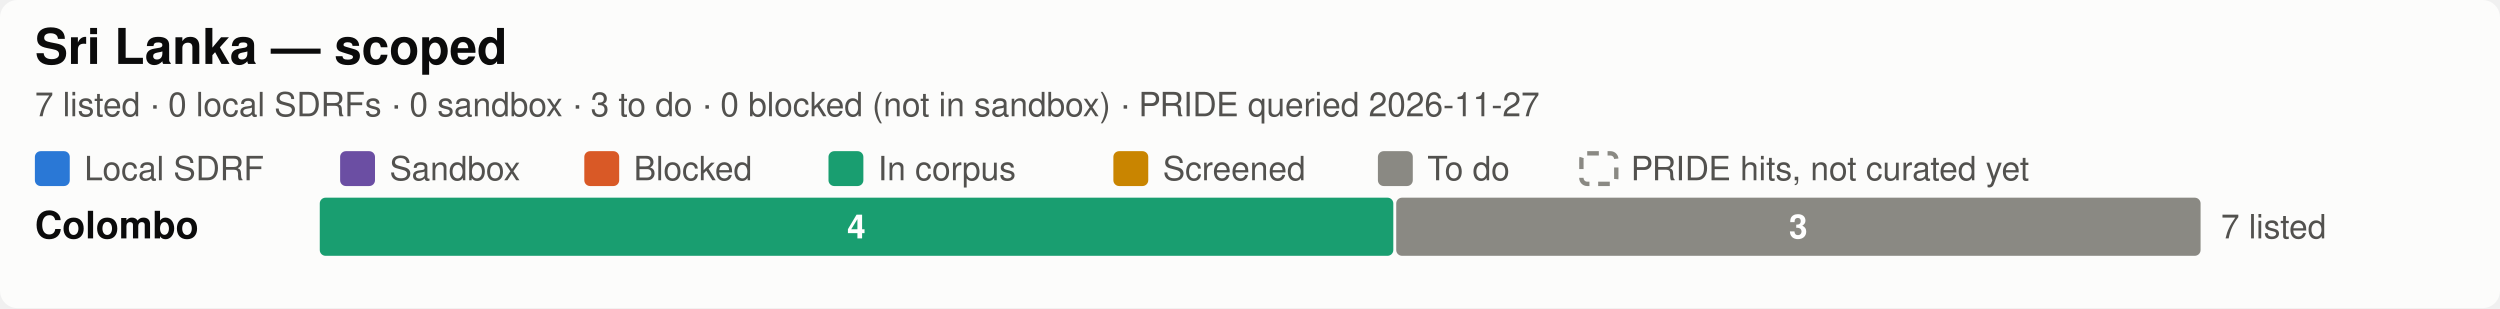
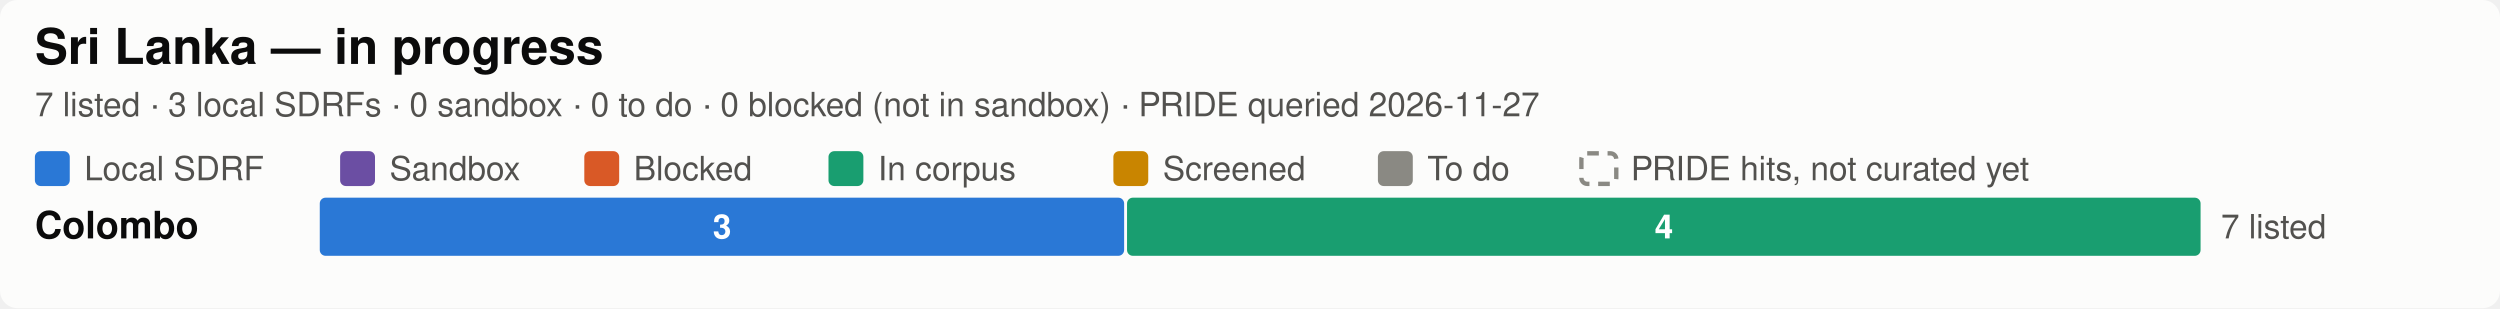
<svg xmlns="http://www.w3.org/2000/svg" width="860" height="106.0" viewBox="0 0 860 106.0" role="img" aria-label="Sri Lanka SDRF progress by city">
  <style>
  .bg { fill: #fcfcfb; }
  .title { fill: #0b0b0b; font-size: 17px; font-weight: 600; }
  .city { fill: #0b0b0b; font-size: 13px; font-weight: 600; }
  .sub, .legend, .total, .axis { fill: #52514e; font-size: 11.5px; }
  .seg { font-size: 11.5px; font-weight: 600; fill: #ffffff; font-variant-numeric: tabular-nums; }
  .uncurated { fill: none; stroke: #8a8983; stroke-width: 1.5; stroke-dasharray: 4 3; }
  .grid { stroke: #e8e7e2; stroke-width: 1; }
  text { font-family: -apple-system, "Segoe UI", Helvetica, Arial, sans-serif; }
  .c-annotated { fill: #2a78d6; }
  .c-sandbox { fill: #6b4ea3; }
  .c-blocked { fill: #d95926; }
  .c-in_corpus { fill: #199e70; }
  .c-screened { fill: #c98500; }
  .c-todo { fill: #8a8983; }

  @media (prefers-color-scheme: dark) {
    .bg { fill: #1a1a19; }
    .title, .city { fill: #ffffff; }
    .sub, .legend, .total, .axis { fill: #c3c2b7; }
    .uncurated { stroke: #8f8e86; }
    .grid { stroke: #3a3a37; }
    .c-annotated { fill: #3987e5; }
    .c-sandbox { fill: #7d5fb5; }
    .c-blocked { fill: #d95926; }
    .c-in_corpus { fill: #199e70; }
    .c-screened { fill: #c98500; }
    .c-todo { fill: #6b6a65; }
  }
</style>
  <rect class="bg" width="860" height="106.0" rx="6" />
-   <text class="title" x="12" y="22">Sri Lanka — scoped</text>
-   <text class="sub" x="12" y="40">7 listed · 0 local SDRFs · 0 sandbox · 3 to do · 0 blocked (not in sandbox) · PRIDE queried 2026-11-27</text>
+   <text class="title" x="12" y="22">Sri Lanka — in progress</text>
+   <text class="sub" x="12" y="40">7 listed · 3 local SDRFs · 0 sandbox · 0 to do · 0 blocked (not in sandbox) · PRIDE queried 2026-11-27</text>
  <rect class="c-annotated" fill="#2a78d6" x="12.0" y="52.0" width="12" height="12" rx="2" />
  <text class="legend" x="29.0" y="62.0">Local SDRF</text>
  <rect class="c-sandbox" fill="#6b4ea3" x="117.0" y="52.0" width="12" height="12" rx="2" />
  <text class="legend" x="134.0" y="62.0">Sandbox</text>
  <rect class="c-blocked" fill="#d95926" x="201.0" y="52.0" width="12" height="12" rx="2" />
  <text class="legend" x="218.0" y="62.0">Blocked</text>
  <rect class="c-in_corpus" fill="#199e70" x="285.0" y="52.0" width="12" height="12" rx="2" />
  <text class="legend" x="302.0" y="62.0">In corpus</text>
  <rect class="c-screened" fill="#c98500" x="383.0" y="52.0" width="12" height="12" rx="2" />
  <text class="legend" x="400.0" y="62.0">Screened</text>
  <rect class="c-todo" fill="#8a8983" x="474.0" y="52.0" width="12" height="12" rx="2" />
  <text class="legend" x="491.0" y="62.0">To do</text>
  <rect class="uncurated" fill="none" stroke="#8a8983" x="544.0" y="52.75" width="12" height="10.5" rx="2" />
  <text class="legend" x="561.0" y="62.0">PRIDE hits, not curated yet</text>
  <text class="city" x="12" y="82.0">Colombo</text>
-   <rect class="c-in_corpus" fill="#199e70" x="110.0" y="68.0" width="369.3" height="20" rx="2" />
-   <text class="seg" x="294.6" y="82.0" text-anchor="middle">4</text>
-   <rect class="c-todo" fill="#8a8983" x="480.3" y="68.0" width="276.7" height="20" rx="2" />
-   <text class="seg" x="618.6" y="82.0" text-anchor="middle">3</text>
+   <rect class="c-annotated" fill="#2a78d6" x="110.0" y="68.0" width="276.7" height="20" rx="2" />
+   <text class="seg" x="248.4" y="82.0" text-anchor="middle">3</text>
+   <rect class="c-in_corpus" fill="#199e70" x="387.7" y="68.0" width="369.3" height="20" rx="2" />
+   <text class="seg" x="572.4" y="82.0" text-anchor="middle">4</text>
  <text class="total" x="764.0" y="82.0">7 listed</text>
</svg>
